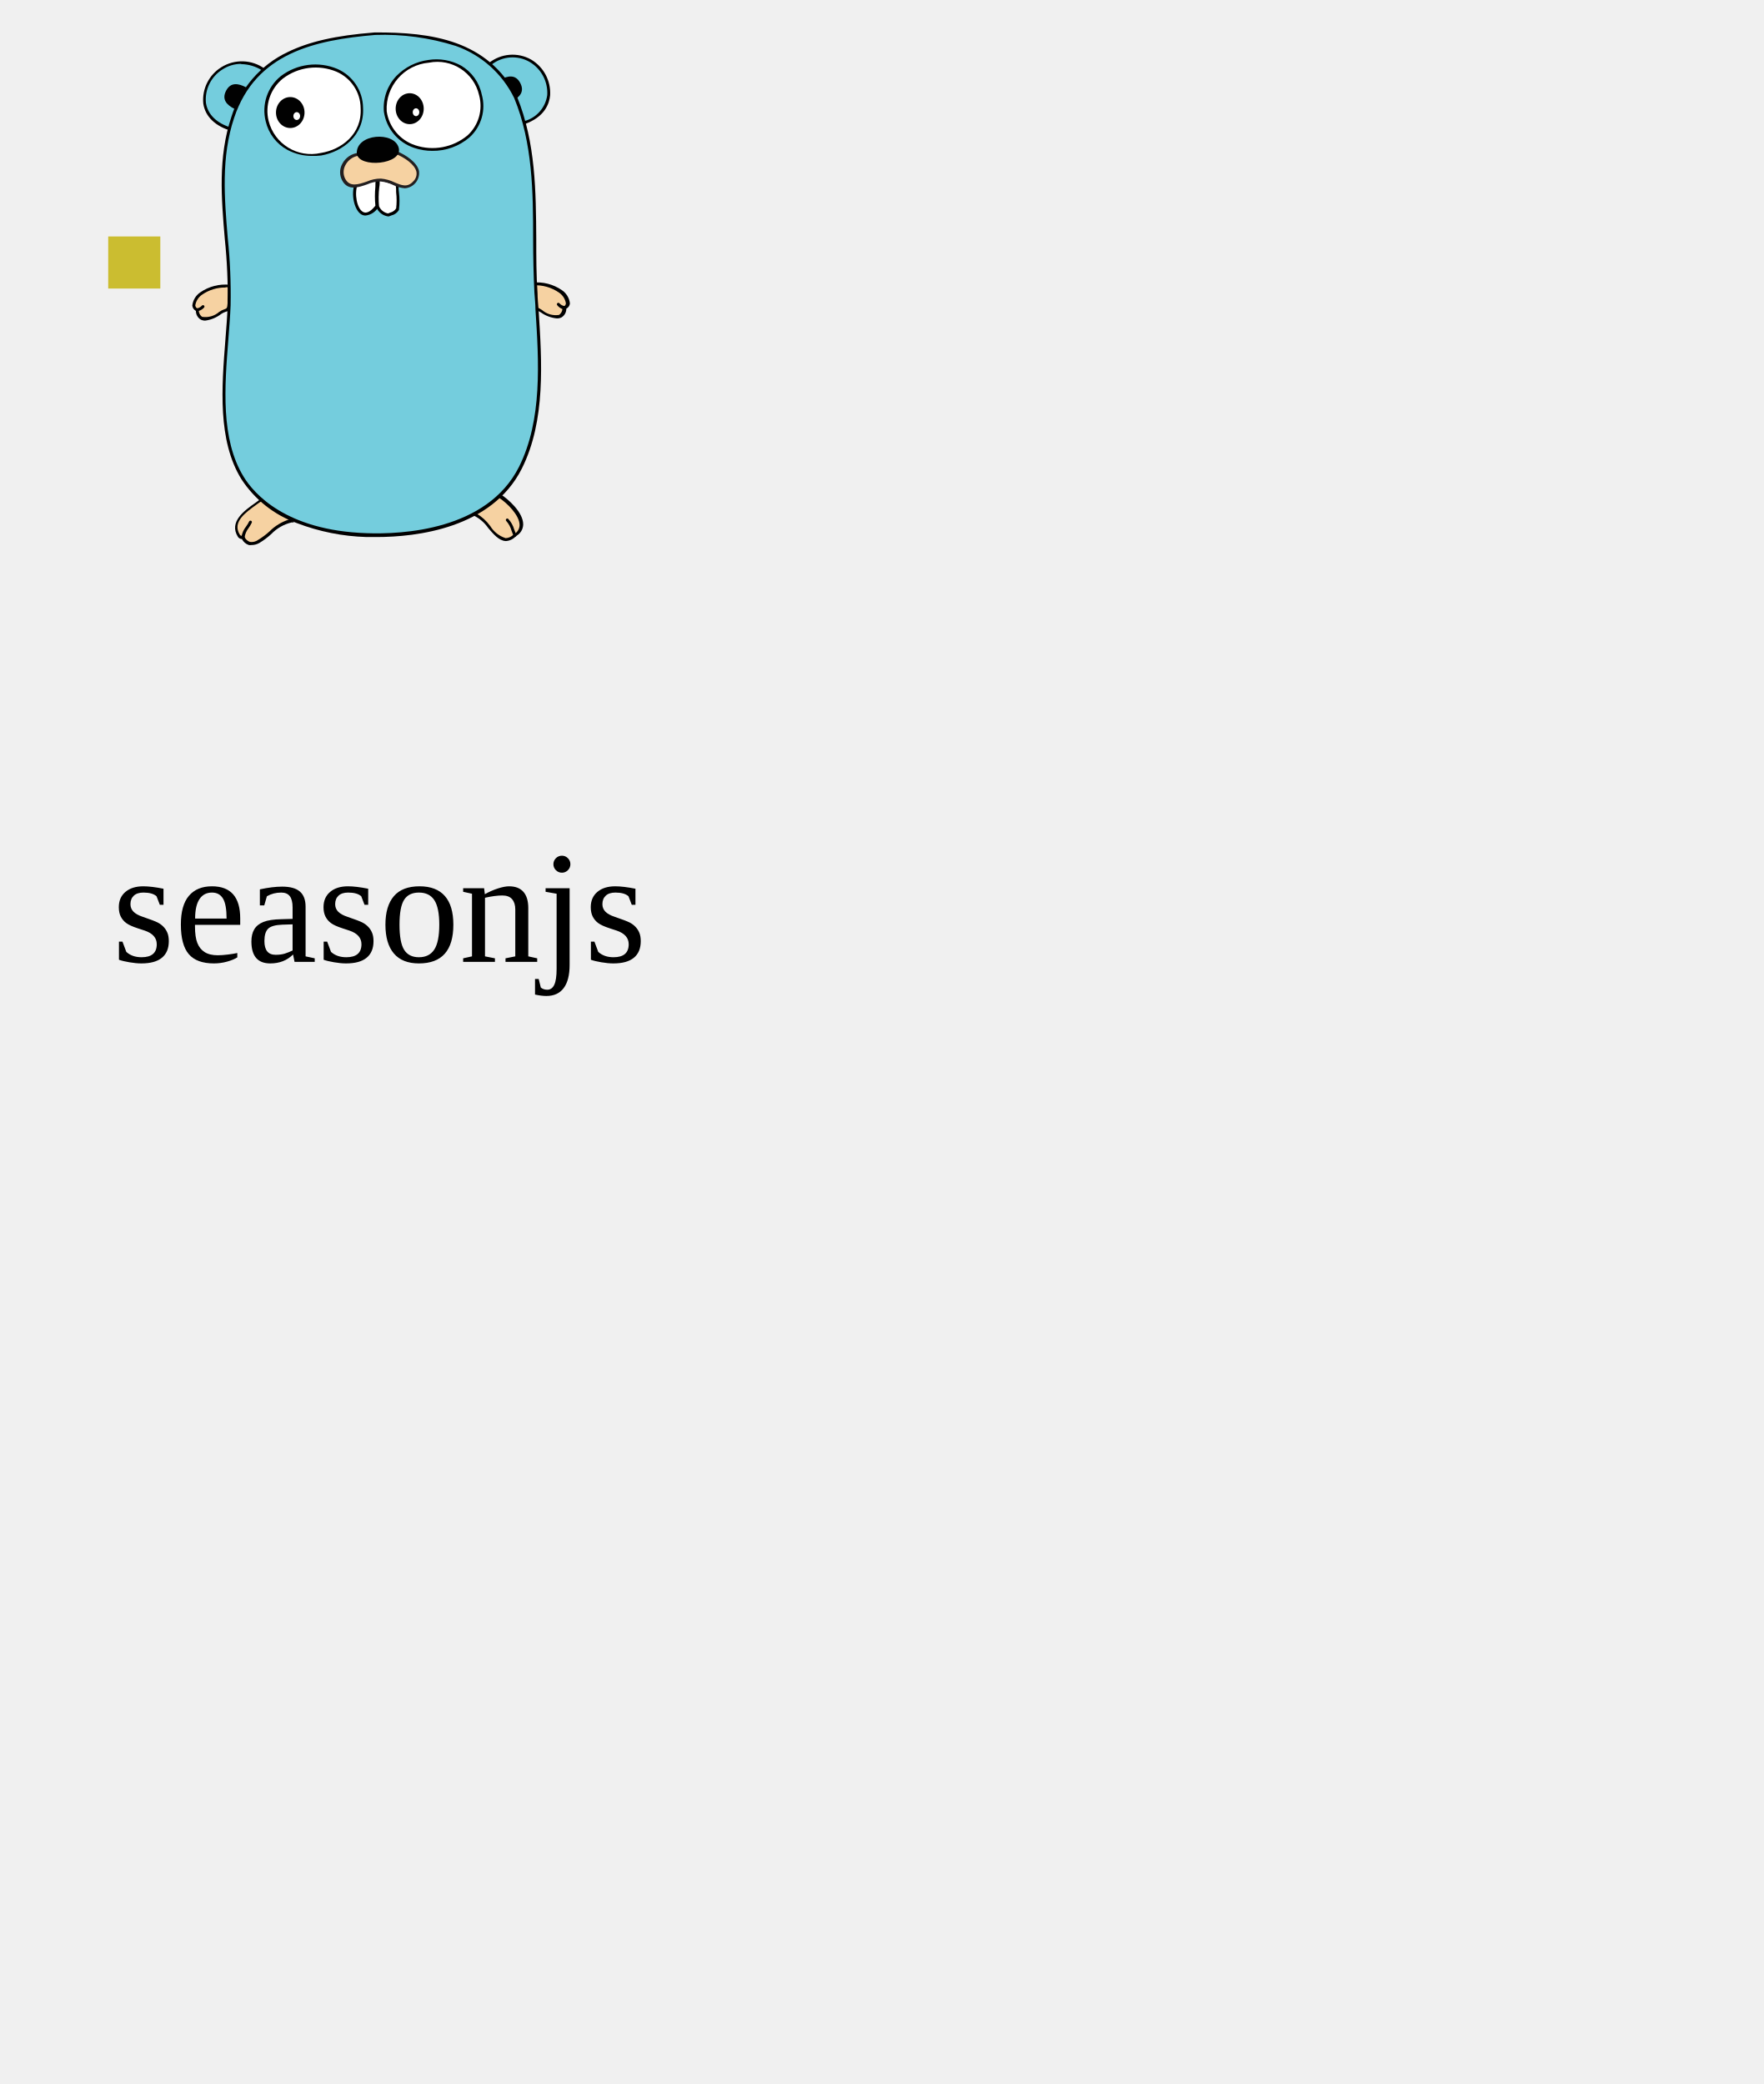
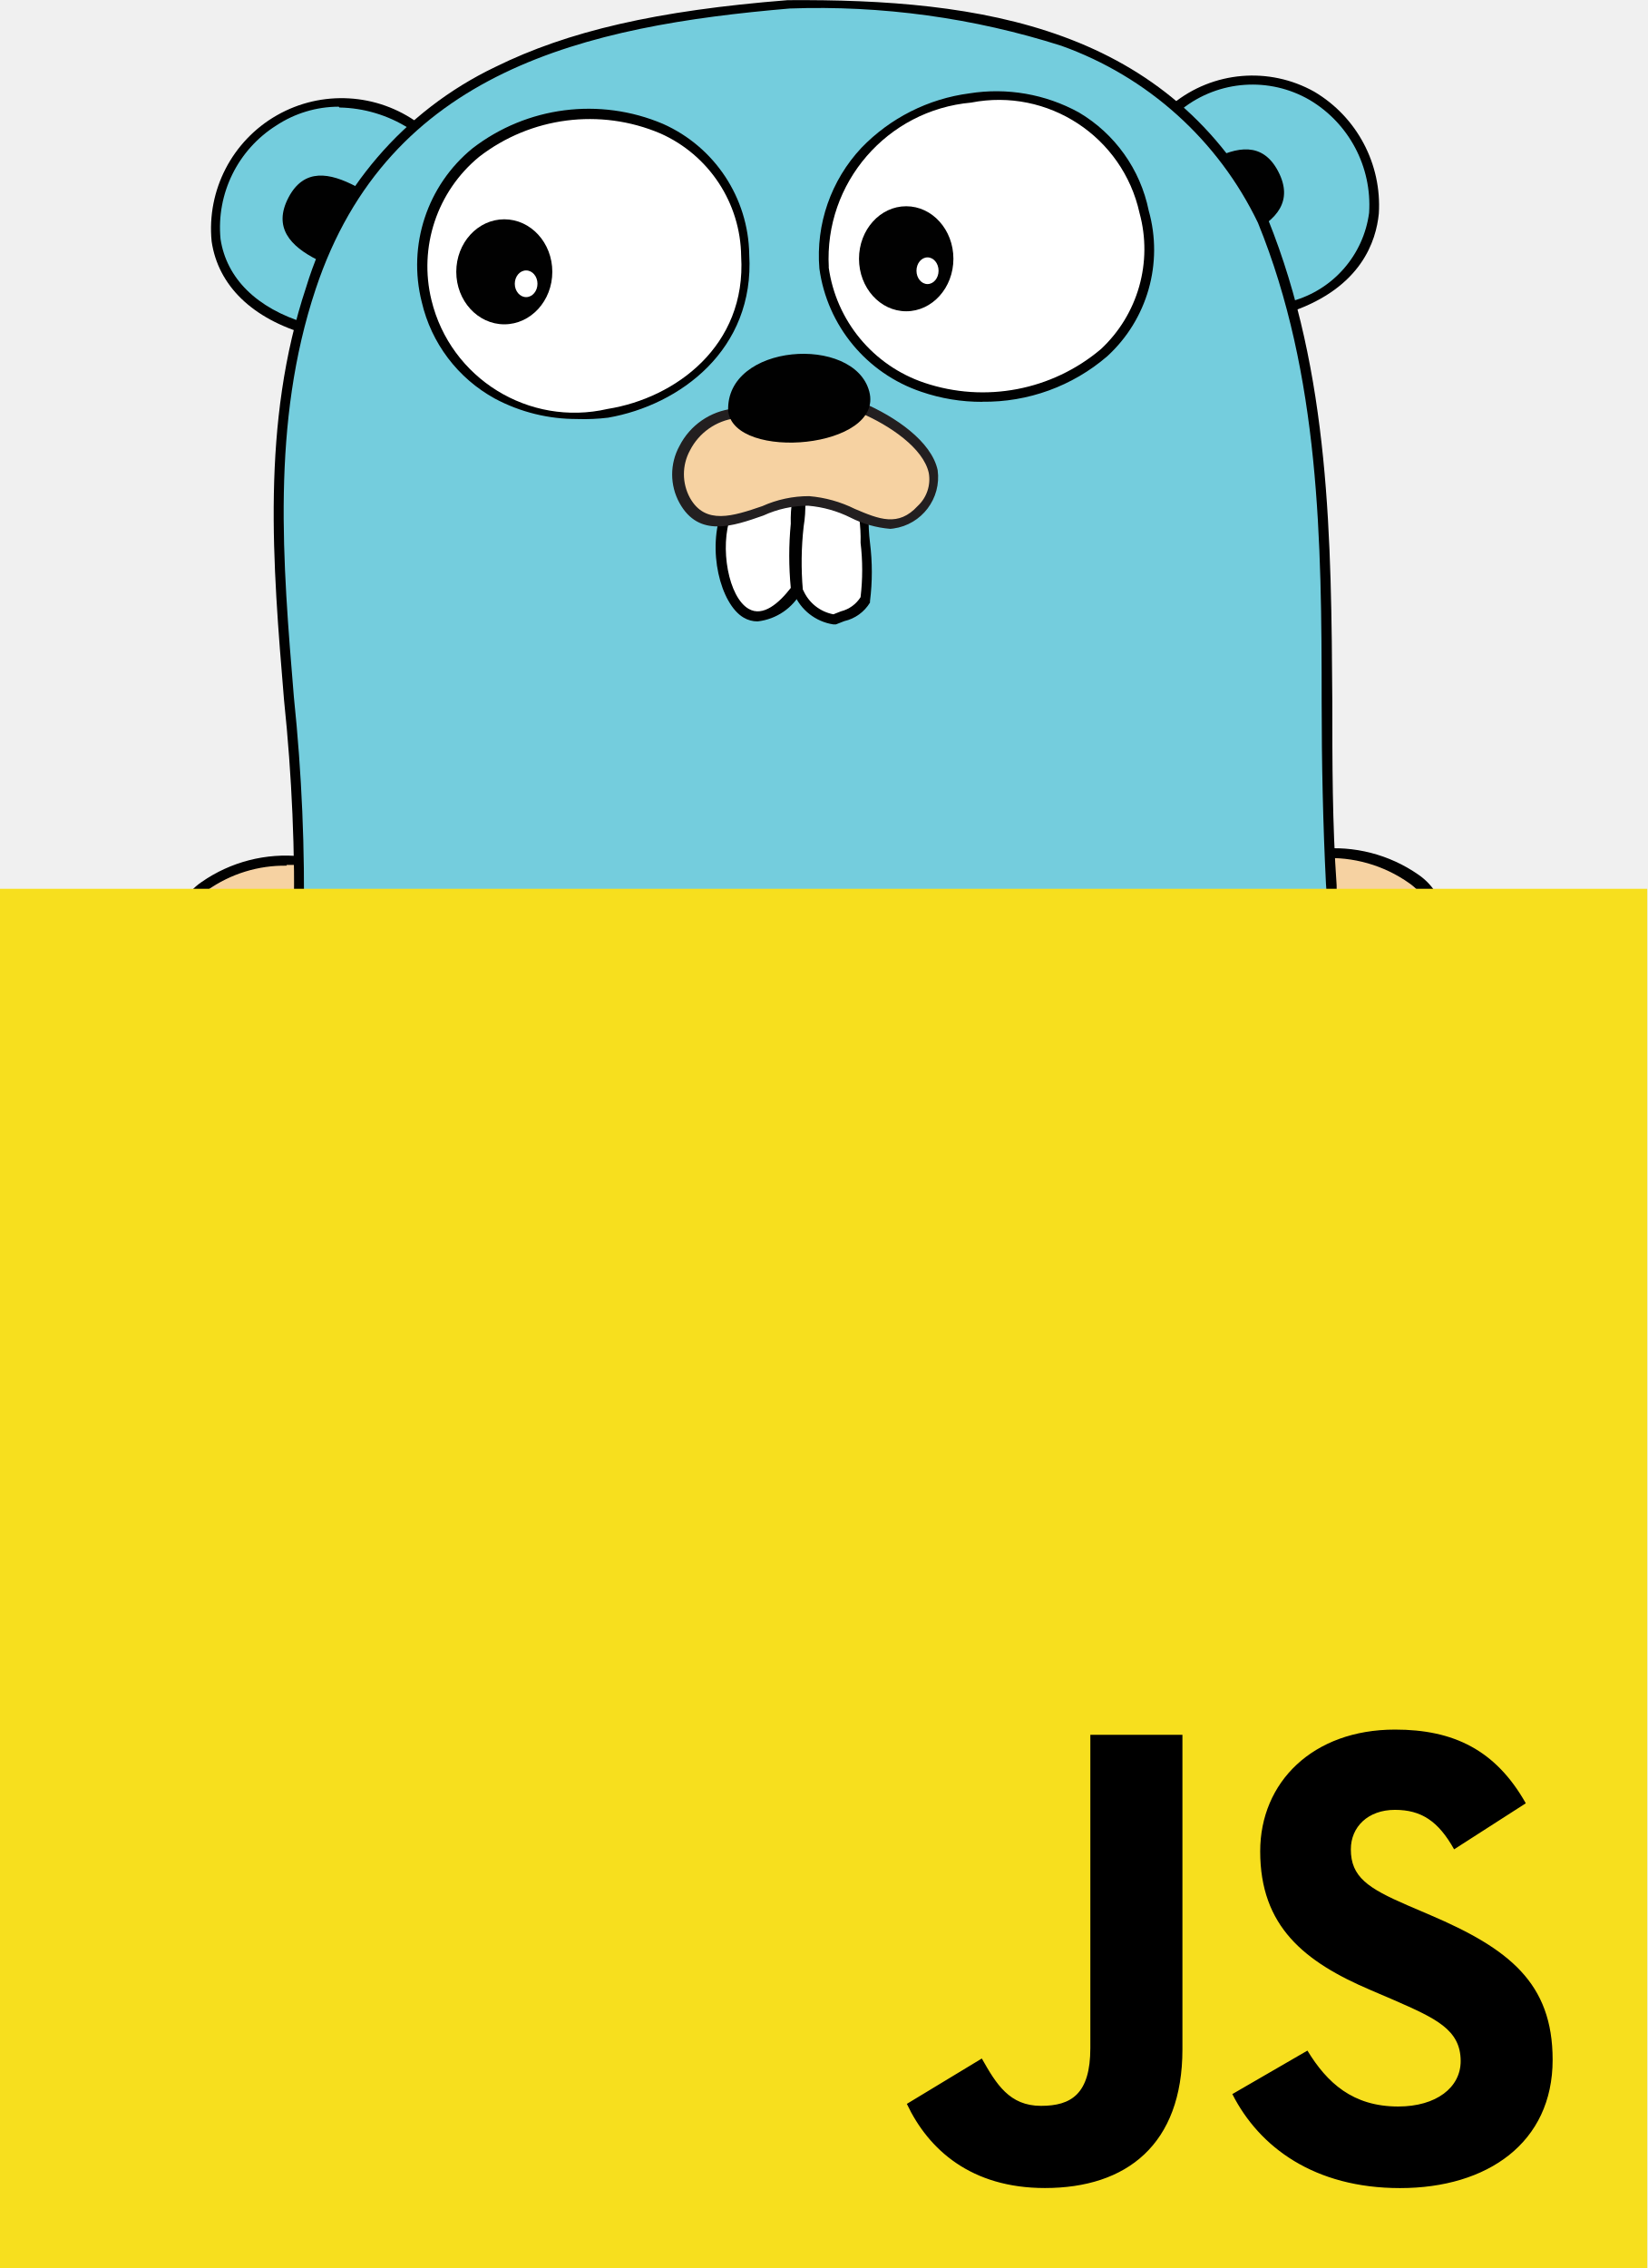
- <svg xmlns="http://www.w3.org/2000/svg" xmlns:xlink="http://www.w3.org/1999/xlink" viewBox="0 0 1100 1300" width="1100" height="1300">
+ <svg xmlns="http://www.w3.org/2000/svg" id="图层_1" data-name="图层 1" viewBox="0 0 503.9 693.65">
  <defs>
-     <symbol viewBox="0 0 100 100" id="go">
-       <g>
-         <path d="M.62 34.63c.09 1.89 2 1 2.83.42s1-.09 1.12-1.2a18.13 18.13 0 0 0 .09-2.18 5.35 5.35 0 0 0-3.57.91c-.52.38-1.49 1.58-.48 2" fill="#f6d2a2" />
-         <path d="M1.6 36a1.2 1.2 0 0 1-.54-.12 1.24 1.24 0 0 1-.62-1.1.82.82 0 0 1-.45-.65 2.3 2.3 0 0 1 1-1.66 5.5 5.5 0 0 1 3.69-.94h.15v.15a13 13 0 0 1-.05 1.71v.5c-.05.78-.2.9-.6 1a2.23 2.23 0 0 0-.6.29A4.09 4.09 0 0 1 1.6 36zm2.54-4.13a5 5 0 0 0-2.94.9 2 2 0 0 0-.84 1.34.5.5 0 0 0 .34.41h.1v.11a1 1 0 0 0 .42.9 2.62 2.62 0 0 0 2.13-.62 2.58 2.58 0 0 1 .68-.34c.26-.09.32-.11.36-.73v-.5a14 14 0 0 0 .06-1.5h-.31z" fill="#010101" />
-         <path d="M.62 34.63a1.49 1.49 0 0 0 .75-.42" fill="#c7b199" />
-         <path d="M.62 34.81a.183.183 0 0 1-.11-.35h.12a1.08 1.08 0 0 0 .55-.32.182.182 0 1 1 .29.22 1.4 1.4 0 0 1-.72.44H.62z" fill="#010101" />
-         <path d="M4.98 12.14c-7.23-2-1.85-11.23 4-7.45z" fill="#74cddd" />
-         <path d="M5.07 12.35h-.14c-2.06-.58-3.33-1.8-3.57-3.43A4.79 4.79 0 0 1 3.59 4.4a4.84 4.84 0 0 1 5.44.18l.14.09zm1-8.38a4.23 4.23 0 0 0-2.31.69 4.42 4.42 0 0 0-2.07 4.17c.22 1.45 1.34 2.55 3.17 3.1l3.8-7.17A5 5 0 0 0 6.1 4z" fill="#010101" />
-         <path d="M37.1 4c5.72-4 10.89 5 4.24 7.33z" fill="#74cddd" />
-         <path d="M41.26 11.55l-4.4-7.6.13-.09a4.72 4.72 0 0 1 5.25-.44 4.85 4.85 0 0 1 2.39 4.48c-.1 1-.64 2.71-3.23 3.6zm-3.92-7.5l4.08 7.06a3.91 3.91 0 0 0 2.85-3.24 4.48 4.48 0 0 0-2.21-4.15 4.25 4.25 0 0 0-4.72.33z" fill="#010101" />
-         <path d="M38.33 57.87c1.45.9 4.11 3.62 1.93 4.94-2.09 1.92-3.27-2.11-5.11-2.66a5.09 5.09 0 0 1 3.18-2.28z" fill="#f6d2a2" />
-         <path d="M39.15 63.5h-.08c-.83-.05-1.51-.86-2.17-1.63a4.66 4.66 0 0 0-1.8-1.55l-.24-.07.15-.25a5.31 5.31 0 0 1 3.29-2.35h.13c.93.58 2.85 2.26 2.84 3.78a1.67 1.67 0 0 1-.9 1.45 1.81 1.81 0 0 1-1.22.62zm-3.72-3.44a5.73 5.73 0 0 1 1.73 1.57 3.49 3.49 0 0 0 1.92 1.51 1.43 1.43 0 0 0 1-.47 1.32 1.32 0 0 0 .74-1.16c0-1.22-1.54-2.75-2.61-3.44a4.7 4.7 0 0 0-2.77 1.99z" fill="#010101" />
-         <path d="M40.26 63a.18.18 0 0 1-.16-.1 6.67 6.67 0 0 1-.28-.68 3 3 0 0 0-.66-1.22.18.18 0 1 1 .25-.26 3.31 3.31 0 0 1 .74 1.32 6.41 6.41 0 0 0 .27.64.18.18 0 0 1-.08.24z" fill="#010101" />
-         <path d="M12.36 60.94c-1.71.26-2.67 1.8-4.09 2.58a1.24 1.24 0 0 1-2-.47.65.65 0 0 1-.52-.24c-1.24-2 1.29-3.39 2.62-4.37 1.87-.36 3.02 1.23 3.99 2.5z" fill="#f6d2a2" />
-         <path d="M7.37 64a1.22 1.22 0 0 1-.32 0 1.48 1.48 0 0 1-.87-.75.6.6 0 0 1-.49-.26c-1.2-1.89.84-3.32 2.19-4.27l.47-.34c1.89-.38 3.09 1.18 4.05 2.44l.27.36h-.3a5.17 5.17 0 0 0-2.53 1.45 9.19 9.19 0 0 1-1.5 1.12 2 2 0 0 1-.97.25zm-1.2-1.16a.49.49 0 0 1 .21 0h.05l.08.16a1.16 1.16 0 0 0 .67.61 1.37 1.37 0 0 0 1-.24 8.93 8.93 0 0 0 1.45-1.08 6 6 0 0 1 2.41-1.47c-.92-1.2-2-2.5-3.57-2.2l-.45.32c-1.38 1-3.09 2.18-2.1 3.77a.29.29 0 0 0 .21.14z" fill="#010101" />
-         <path d="M6.3 63.24a.18.18 0 0 1-.18-.24 2.74 2.74 0 0 1 .58-1.31 4.22 4.22 0 0 0 .38-.63.181.181 0 0 1 .33.15 4.56 4.56 0 0 1-.41.69 2.43 2.43 0 0 0-.49 1.17.18.18 0 0 1-.21.17zM5.28 9.6c-1-.5-1.65-1.19-1.07-2.29s1.54-.91 2.5-.41zM39.83 8.64c1-.5 1.65-1.19 1.07-2.29s-1.54-.91-2.5-.41z" fill="#010101" />
-         <path d="M46.4 34.39c-.09 1.89-2 1-2.83.42s-1-.09-1.12-1.2a18.13 18.13 0 0 1-.09-2.18 5.35 5.35 0 0 1 3.57.91c.52.38 1.49 1.58.48 2" fill="#f6d2a2" />
-         <path d="M45.42 35.72a4.09 4.09 0 0 1-1.91-.72 2.23 2.23 0 0 0-.6-.29c-.4-.14-.55-.26-.6-1v-.5a13 13 0 0 1-.05-1.71v-.24h.15a5.5 5.5 0 0 1 3.69.94 2.3 2.3 0 0 1 1 1.66.82.82 0 0 1-.45.65 1.24 1.24 0 0 1-.62 1.1 1.21 1.21 0 0 1-.61.11zm-2.91-4.12a14.05 14.05 0 0 0 .06 1.5v.5c0 .61.09.63.36.73a2.58 2.58 0 0 1 .68.34 2.61 2.61 0 0 0 2.13.62 1 1 0 0 0 .42-.9v-.12h.1a.5.5 0 0 0 .34-.41 2 2 0 0 0-.84-1.34 5.1 5.1 0 0 0-3.25-.92z" fill="#010101" />
-         <path d="M46.4 34.39a1.49 1.49 0 0 1-.75-.39" fill="#c7b199" />
-         <path d="M46.4 34.57h-.19a1.4 1.4 0 0 1-.7-.5.182.182 0 1 1 .29-.22 1.08 1.08 0 0 0 .55.32h.12a.203.203 0 0 1-.07.4z" fill="#010101" />
-         <path d="M22.79.18c7.24 0 14 1 17.56 8 3.17 7.79 2 16.2 2.53 24.43.42 7.07 1.34 15.24-1.94 21.8-3.43 6.88-12.09 8.59-19.19 8.36-5.58-.2-12.32-2-15.47-7.12-3.7-6-1.95-14.88-1.68-21.53.32-7.88-2.14-15.79.45-23.51C7.74 2.61 14.98.8 22.78.18" fill="#74cddd" />
-         <path d="M22.98 63h-1.24a26.39 26.39 0 0 1-8.71-1.74 13.93 13.93 0 0 1-6.91-5.47c-3-4.84-2.46-11.52-2-17.42.12-1.48.23-2.89.28-4.21a67.83 67.83 0 0 0-.36-8.38c-.42-5-.86-10.17.82-15.18a13.28 13.28 0 0 1 7-8.09c2.7-1.32 6-2.08 10.85-2.46C29.85 0 36.89 1 40.51 8.09c2.32 5.7 2.35 11.82 2.39 17.74 0 2.22 0 4.51.16 6.75 0 .68.08 1.37.13 2.06.42 6.49.9 13.86-2.09 19.82C37.36 61.92 27.96 63 22.98 63zM22.79.36C15.26 1 7.92 2.62 5.22 10.67c-1.66 4.94-1.22 10.07-.81 15a68.09 68.09 0 0 1 .36 8.42c-.05 1.33-.17 2.74-.28 4.23-.46 5.84-1 12.47 1.93 17.2 1.23 2 5.19 6.67 15.33 7 4.39.16 15-.34 19-8.28 2.94-5.88 2.47-13.19 2.05-19.64 0-.7-.09-1.39-.13-2.06-.11-2.18-.16-4.48-.16-6.7 0-5.88-.06-12-2.36-17.6a12.87 12.87 0 0 0-7.29-6.51A29.9 29.9 0 0 0 22.79.36z" fill="#010101" />
-         <path d="M24.06 9.89c1.3 7.55 13.64 5.56 11.87-2.06C34.34 1 23.63 2.89 24.06 9.89" fill="#fff" />
-         <path d="M29.93 14.82a6.91 6.91 0 0 1-2.26-.37 5.59 5.59 0 0 1-3.78-4.53 5.76 5.76 0 0 1 1.56-4.44 6.81 6.81 0 0 1 4-2 6.4 6.4 0 0 1 4.06.7 5.45 5.45 0 0 1 2.59 3.61 5.28 5.28 0 0 1-1.54 5.36 7 7 0 0 1-4.63 1.67zm-5.69-4.95a5.25 5.25 0 0 0 3.55 4.25 6.83 6.83 0 0 0 6.55-1.24 5 5 0 0 0 1.43-5 5.34 5.34 0 0 0-6.26-4.06 5.77 5.77 0 0 0-5.27 6.05z" fill="#010101" />
-         <path d="M9.31 11.12c1.68 6.57 12.2 4.88 11.81-1.71C20.65 1.51 7.7 3 9.31 11.12" fill="#fff" />
-         <path d="M14.93 15.45a6.46 6.46 0 0 1-3.07-.75 5.45 5.45 0 0 1-2.71-3.55 5.51 5.51 0 0 1 1.88-5.65 7.1 7.1 0 0 1 7.06-.9 5.34 5.34 0 0 1 3.2 4.8c.21 3.5-2.57 5.54-5.23 6a7.31 7.31 0 0 1-1.13.05zm-5.42-4.37a5.46 5.46 0 0 0 6.53 4c2.52-.4 5.15-2.32 4.95-5.61a5 5 0 0 0-3-4.52 6.75 6.75 0 0 0-6.71.86 5.19 5.19 0 0 0-1.77 5.27z" fill="#010101" />
-         <path d="M25.51 19a17 17 0 0 1 0 3.13 2 2 0 0 1-1.17.72 1.72 1.72 0 0 1-1.31-1 22.22 22.22 0 0 1 .09-3.54z" fill="#fff" />
-         <path d="M24.45 23h-.05a1.89 1.89 0 0 1-1.45-1.13 11.88 11.88 0 0 1 0-2.43c0-.37.06-.76.07-1.14V18l2.7.83V19c0 .32 0 .66.05 1a8.57 8.57 0 0 1 0 2.15v.05a1.5 1.5 0 0 1-.95.68l-.31.12zm-1.16-1.26a1.53 1.53 0 0 0 1.12.89l.28-.11a1.2 1.2 0 0 0 .73-.52 8.43 8.43 0 0 0 0-2c0-.31 0-.61-.05-.91l-2-.61c0 .31 0 .62-.06.92a11.54 11.54 0 0 0-.03 2.33z" fill="#010101" />
-         <ellipse cx="12.21" cy="10.04" fill="#010101" rx="1.78" ry="1.93" />
-         <ellipse cx="13.02" cy="10.48" fill="#fff" rx=".42" ry=".49" />
-         <ellipse cx="27.11" cy="9.56" fill="#010101" rx="1.75" ry="1.93" />
-         <ellipse cx="27.9" cy="10" fill="#fff" rx=".41" ry=".49" />
-         <path d="M20.51 18.85c-.78 1.88.43 5.64 2.54 2.87a22.22 22.22 0 0 1 .09-3.54z" fill="#fff" />
-         <path d="M21.6 22.89a1 1 0 0 1-.52-.14c-.85-.49-1.38-2.5-.78-4v-.08l3-.76v.24c0 .39 0 .78-.07 1.15a11.43 11.43 0 0 0 0 2.36v.13a2.11 2.11 0 0 1-1.63 1.1zM20.61 19c-.43 1.17-.09 3 .66 3.43.54.31 1.14-.23 1.56-.77a12.23 12.23 0 0 1 0-2.36c0-.29 0-.6.06-.9z" fill="#010101" />
-         <path d="M20.74 15.23a2.29 2.29 0 0 0-1.88 3.2c1 1.8 3.22-.16 4.6 0 1.59 0 2.9 1.68 4.18.3 1.42-1.54-.61-3-2.2-3.71z" fill="#f6d2a2" />
-         <path d="M26.51 19.49a4 4 0 0 1-1.46-.41 4.41 4.41 0 0 0-1.58-.44 4 4 0 0 0-1.66.36c-1.12.39-2.39.83-3.11-.46a2.16 2.16 0 0 1 0-2.1 2.56 2.56 0 0 1 2-1.37l4.81-.21c1.18.5 2.53 1.41 2.76 2.47a1.91 1.91 0 0 1-1.76 2.16zm-3-1.21a4.7 4.7 0 0 1 1.7.47c.9.38 1.61.67 2.33-.11a1.33 1.33 0 0 0 .41-1.21c-.2-.92-1.47-1.76-2.51-2.2l-4.65.19a2.22 2.22 0 0 0-1.7 1.18 1.81 1.81 0 0 0 0 1.75c.57 1 1.59.67 2.68.3a4.24 4.24 0 0 1 1.74-.37z" fill="#231f20" />
-         <path d="M20.51 15.16c-.11-2.5 4.67-2.82 5.23-.72s-5 2.58-5.23.72z" fill="#010101" />
-       </g>
-     </symbol>
-     <symbol viewBox="0 0 100 100" id="js_log">
-       <g>
-         <rect x="67.5" y="67.5" width="400" height="365" fill="#cbbd30" />
-         <path fill="bleak" d="M163.5,372.5l27.9-16.9c5.4,9.6,10.3,17.6,22,17.6c11.3,0,18.4-4.4,18.4-21.6V235.1h34.3v117.1   c0,35.5-20.8,51.7-51.2,51.7C187.5,403.9,171.6,389.7,163.5,372.5" />
-         <path fill="bleak" d="M284.8,368.8l27.9-16.2c7.4,12,16.9,20.8,33.8,20.8c14.2,0,23.3-7.1,23.3-16.9   c0-11.8-9.3-15.9-25-22.8l-8.6-3.7c-24.7-10.5-41.2-23.8-41.2-51.7c0-25.7,19.6-45.3,50.2-45.3c21.8,0,37.5,7.6,48.8,27.4   l-26.7,17.1c-5.9-10.5-12.2-14.7-22-14.7c-10,0-16.4,6.4-16.4,14.7c0,10.3,6.4,14.5,21.1,20.8l8.6,3.7   c29.2,12.5,45.6,25.2,45.6,53.9c0,30.9-24.3,47.8-56.8,47.8C315.4,403.9,294.8,388.7,284.8,368.8" />
-       </g>
-     </symbol>
+     <style>.cls-1{fill:#f6d2a2;}.cls-2{fill:#010101;}.cls-3{fill:#c7b199;}.cls-4{fill:#74cddd;}.cls-5{fill:#fff;}.cls-6{fill:#231f20;}.cls-7{fill:#f7df1e;}</style>
  </defs>
-   <use x="120" y="20" width="500" height="500" xlink:href="#go" />
-   <use x="0" y="80" width="100" height="100" xlink:href="#js_log" />
-   <text x="70" y="600" fill="bleak" font-size="100">seasonjs</text>
+   <path class="cls-1" d="M622.55,723c.75,15.73,16.51,8.32,23.36,3.5s8.25-.75,9.24-10a152.51,152.51,0,0,0,.74-18.14,43.89,43.89,0,0,0-29.46,7.58c-4.29,3.16-12.29,13.14-4,16.64" transform="translate(-563.92 -435.26)" />
+   <path class="cls-2" d="M630.64,734.38a9.86,9.86,0,0,1-4.46-1,10.33,10.33,0,0,1-5.11-9.15,6.82,6.82,0,0,1-3.72-5.41A19.15,19.15,0,0,1,625.61,705a45.11,45.11,0,0,1,30.45-7.82h1.23v1.25a107.14,107.14,0,0,1-.41,14.22v4.16c-.41,6.49-1.65,7.49-5,8.32a18.35,18.35,0,0,0-4.95,2.42A33.6,33.6,0,0,1,630.64,734.38Zm21-34.36a40.92,40.92,0,0,0-24.26,7.49,16.63,16.63,0,0,0-6.93,11.15,4.14,4.14,0,0,0,2.8,3.41H624V723a8.35,8.35,0,0,0,3.46,7.49,21.5,21.5,0,0,0,17.58-5.16,21.14,21.14,0,0,1,5.61-2.83c2.15-.75,2.64-.91,3-6.07v-4.16a118.25,118.25,0,0,0,.5-12.48H651.6Z" transform="translate(-563.92 -435.26)" />
+   <path class="cls-3" d="M622.55,723a12.24,12.24,0,0,0,6.19-3.49" transform="translate(-563.92 -435.26)" />
+   <path class="cls-2" d="M622.55,724.48a1.52,1.52,0,0,1-.91-2.91h1a8.88,8.88,0,0,0,4.53-2.67,1.51,1.51,0,0,1,2.11-.29,1.53,1.53,0,0,1,.29,2.13h0a11.64,11.64,0,0,1-5.94,3.66h-1.08Z" transform="translate(-563.92 -435.26)" />
+   <path class="cls-4" d="M658.53,535.87c-59.66-16.64-15.26-93.44,33-62Z" transform="translate(-563.92 -435.26)" />
+   <path class="cls-2" d="M659.27,537.61h-1.15c-17-4.82-27.48-15-29.46-28.53A39.93,39.93,0,0,1,692,473l1.16.75Zm8.26-69.72a34.78,34.78,0,0,0-19.07,5.74,36.88,36.88,0,0,0-17.08,34.7c1.82,12.06,11.06,21.21,26.16,25.79l31.36-59.66a41.13,41.13,0,0,0-21.13-6.32Z" transform="translate(-563.92 -435.26)" />
+   <path class="cls-4" d="M923.59,468.14c47.2-33.28,89.86,41.6,35,61Z" transform="translate(-563.92 -435.26)" />
+   <path class="cls-2" d="M957.91,531l-36.3-63.23,1.07-.75A38.68,38.68,0,0,1,966,463.32a40.41,40.41,0,0,1,19.72,37.27c-.82,8.32-5.28,22.55-26.65,29.95Zm-32.34-62.4,33.66,58.74a32.43,32.43,0,0,0,23.52-27,37.35,37.35,0,0,0-18.23-34.53,34.84,34.84,0,0,0-38.95,2.75Z" transform="translate(-563.92 -435.26)" />
+   <path class="cls-1" d="M933.74,916.34c12,7.48,33.91,30.12,15.92,41.1-17.24,16-27-17.56-42.17-22.13A42,42,0,0,1,933.74,916.34Z" transform="translate(-563.92 -435.26)" />
+   <path class="cls-2" d="M940.5,963.18h-.66c-6.85-.42-12.46-7.16-17.9-13.56a38.62,38.62,0,0,0-14.86-12.9l-2-.58,1.24-2.08a43.84,43.84,0,0,1,27.15-19.55h1.07c7.68,4.82,23.52,18.8,23.44,31.45A13.91,13.91,0,0,1,950.57,958,14.93,14.93,0,0,1,940.5,963.18Zm-30.7-28.62a47.38,47.38,0,0,1,14.28,13.06,28.78,28.78,0,0,0,15.84,12.56,11.74,11.74,0,0,0,8.26-3.91,11,11,0,0,0,6.1-9.65c0-10.15-12.7-22.88-21.53-28.62a38.79,38.79,0,0,0-22.86,16.56Z" transform="translate(-563.92 -435.26)" />
+   <path class="cls-2" d="M949.66,959a1.51,1.51,0,0,1-1.32-.83,57.87,57.87,0,0,1-2.31-5.66,24.93,24.93,0,0,0-5.45-10.15,1.51,1.51,0,0,1,0-2.12,1.48,1.48,0,0,1,2.11,0,27.42,27.42,0,0,1,6.1,11,53.84,53.84,0,0,0,2.23,5.32,1.5,1.5,0,0,1-.66,2Z" transform="translate(-563.92 -435.26)" />
+   <path class="cls-1" d="M719.43,941.88c-14.11,2.16-22,15-33.75,21.46a10.17,10.17,0,0,1-14.46-.58,10.28,10.28,0,0,1-2-3.33,5.33,5.33,0,0,1-4.29-2c-10.24-16.64,10.64-28.21,21.62-36.36,15.43-3,24.92,10.23,32.92,20.8Z" transform="translate(-563.92 -435.26)" />
+   <path class="cls-2" d="M678.25,967.34a9.72,9.72,0,0,1-2.64,0,12.26,12.26,0,0,1-7.18-6.24,5,5,0,0,1-4-2.16c-9.9-15.73,6.93-27.63,18.07-35.53l3.88-2.83c15.6-3.16,25.5,9.82,33.42,20.3l2.23,3h-2.48a42.46,42.46,0,0,0-20.87,12.06,75.85,75.85,0,0,1-12.38,9.32A16.52,16.52,0,0,1,678.25,967.34Zm-9.9-9.65a3.89,3.89,0,0,1,1.73,0h.42l.66,1.33a9.55,9.55,0,0,0,5.53,5.07,11.23,11.23,0,0,0,8.25-2,73.21,73.21,0,0,0,12-9,49.44,49.44,0,0,1,19.89-12.23c-7.59-10-16.5-20.8-29.46-18.3l-3.71,2.66c-11.39,8.32-25.5,18.14-17.33,31.37a2.4,2.4,0,0,0,1.73,1.16Z" transform="translate(-563.92 -435.26)" />
+   <path class="cls-2" d="M669.42,961a1.49,1.49,0,0,1-1.56-1.41,1.32,1.32,0,0,1,.08-.59,22.94,22.94,0,0,1,4.78-10.9,34.77,34.77,0,0,0,3.14-5.24,1.48,1.48,0,0,1,2-.75,1.51,1.51,0,0,1,.74,2,37.57,37.57,0,0,1-3.38,5.74,20.25,20.25,0,0,0-4,9.73,1.49,1.49,0,0,1-1.55,1.43ZM661,514.73c-8.26-4.16-13.62-9.9-8.83-19.05s12.71-7.57,20.63-3.41Zm285.1-8c8.26-4.16,13.62-9.9,8.83-19.06s-12.7-7.57-20.63-3.41Z" transform="translate(-563.92 -435.26)" />
+   <path class="cls-1" d="M1000.33,721c-.74,15.73-16.5,8.32-23.35,3.5s-8.26-.75-9.25-10a154.83,154.83,0,0,1-.74-18.14,43.89,43.89,0,0,1,29.46,7.57c4.29,3.16,12.3,13.14,4,16.64" transform="translate(-563.92 -435.26)" />
+   <path class="cls-2" d="M992.24,732.05a33.56,33.56,0,0,1-15.76-6,18.32,18.32,0,0,0-5-2.41c-3.3-1.17-4.54-2.17-4.95-8.32v-4.16a107.29,107.29,0,0,1-.41-14.23v-2h1.23a45.11,45.11,0,0,1,30.45,7.82,19.17,19.17,0,0,1,8.26,13.82,6.81,6.81,0,0,1-3.72,5.4,10.35,10.35,0,0,1-5.11,9.16,9.94,9.94,0,0,1-5,.91Zm-24-34.28a118.14,118.14,0,0,0,.49,12.48v4.16c0,5.08.75,5.24,3,6.08a21.32,21.32,0,0,1,5.62,2.82,21.4,21.4,0,0,0,17.57,5.16,8.36,8.36,0,0,0,3.47-7.49v-1h.82a4.17,4.17,0,0,0,2.81-3.41,16.63,16.63,0,0,0-6.93-11.15,41.87,41.87,0,0,0-26.82-7.66Z" transform="translate(-563.92 -435.26)" />
+   <path class="cls-3" d="M1000.33,721a12.22,12.22,0,0,1-6.19-3.24" transform="translate(-563.92 -435.26)" />
+   <path class="cls-2" d="M1000.33,722.48h-1.57a11.48,11.48,0,0,1-5.77-4.16,1.51,1.51,0,1,1,2.39-1.83,8.78,8.78,0,0,0,4.54,2.66h1a1.7,1.7,0,0,1,1.36,2A1.68,1.68,0,0,1,1000.33,722.48Z" transform="translate(-563.92 -435.26)" />
+   <path class="cls-4" d="M805.5,436.36c59.74,0,115.53,8.32,144.9,66.56,26.16,64.81,16.51,134.78,20.88,203.26,3.47,58.82,11.06,126.79-16,181.37C927,944.79,855.51,959,796.92,957.1c-46-1.66-101.67-16.64-127.66-59.23C638.73,848,653.17,774.07,655.4,718.74c2.64-65.56-17.66-131.37,3.71-195.6,22.2-66.56,81.94-81.62,146.31-86.78" transform="translate(-563.92 -435.26)" />
+   <path class="cls-2" d="M807.07,959H796.83A216.17,216.17,0,0,1,725,944.54a115.13,115.13,0,0,1-57-45.51c-24.76-40.27-20.3-95.84-16.51-144.93,1-12.32,1.9-24.05,2.32-35a569.59,569.59,0,0,0-3-69.72c-3.46-41.6-7.09-84.61,6.77-126.3a110.16,110.16,0,0,1,57.77-67.3c22.28-11,49.51-17.31,89.53-20.47,58.92-.42,117,7.9,146.89,66.89,19.14,47.42,19.39,98.34,19.72,147.6,0,18.47,0,37.52,1.32,56.16,0,5.65.66,11.39,1.07,17.13,3.47,54,7.43,115.32-17.25,164.91C925.73,950,848.16,959,807.07,959ZM805.5,437.86c-62.14,5.32-122.71,18.8-145,85.78-13.7,41.1-10.07,83.78-6.68,124.79a573.14,573.14,0,0,1,3,70.06c-.41,11.06-1.4,22.8-2.31,35.19-3.8,48.59-8.25,103.75,15.92,143.11,10.15,16.64,42.83,55.49,126.51,58.23,36.22,1.34,123.78-2.82,156.79-68.88C978,837.21,974.09,776.4,970.62,722.73c0-5.82-.74-11.56-1.07-17.14-.91-18.13-1.32-37.27-1.32-55.74,0-48.92-.5-99.84-19.48-146.43a106.45,106.45,0,0,0-60.15-54.16A244.67,244.67,0,0,0,805.5,437.86Z" transform="translate(-563.92 -435.26)" />
+   <path class="cls-5" d="M816,517.15C826.71,580,928.54,563.41,913.93,500c-13.12-56.83-101.5-41.1-97.95,17.14" transform="translate(-563.92 -435.26)" />
+   <path class="cls-2" d="M864.42,558.16a56.64,56.64,0,0,1-18.65-3.07,46.42,46.42,0,0,1-31.19-37.69,48.17,48.17,0,0,1,12.87-36.94,56,56,0,0,1,33-16.64,52.4,52.4,0,0,1,33.5,5.82,45.35,45.35,0,0,1,21.37,30,44.17,44.17,0,0,1-12.7,44.6,57.48,57.48,0,0,1-38.21,13.89Zm-47-41.18a43.6,43.6,0,0,0,29.3,35.36,56,56,0,0,0,54-10.32,41.82,41.82,0,0,0,11.8-41.6A44.08,44.08,0,0,0,861,466.64,47.89,47.89,0,0,0,817.46,517Z" transform="translate(-563.92 -435.26)" />
+   <path class="cls-5" d="M694.26,527.38C708.13,582,794.94,568,791.72,513.15c-3.88-65.72-110.74-53.33-97.46,14.23" transform="translate(-563.92 -435.26)" />
+   <path class="cls-2" d="M740.64,563.41a53,53,0,0,1-25.33-6.24,45.34,45.34,0,0,1-22.37-29.54,46.07,46.07,0,0,1,15.52-47,58.2,58.2,0,0,1,58.26-7.49,44.44,44.44,0,0,1,26.4,39.94c1.73,29.12-21.21,46.09-43.16,49.92a60.48,60.48,0,0,1-9.32.42Zm-44.73-36.36a45.05,45.05,0,0,0,53.89,33.28c20.79-3.33,42.5-19.31,40.85-46.68a41.61,41.61,0,0,0-24.76-37.6,55.31,55.31,0,0,0-55.37,7.15,43.38,43.38,0,0,0-14.61,43.85Z" transform="translate(-563.92 -435.26)" />
+   <path class="cls-5" d="M827.94,592.94a141.57,141.57,0,0,1,0,26,16.4,16.4,0,0,1-9.65,6,14.22,14.22,0,0,1-10.81-8.32,186.86,186.86,0,0,1,.74-29.45Z" transform="translate(-563.92 -435.26)" />
+   <path class="cls-2" d="M819.2,626.22h-.41a15.61,15.61,0,0,1-12-9.4,99,99,0,0,1,0-20.22c0-3.08.49-6.32.58-9.48v-2.5l22.28,6.91v1.41a57.72,57.72,0,0,0,.41,8.32,71.4,71.4,0,0,1,0,17.89v.41a12.37,12.37,0,0,1-7.84,5.66l-2.56,1Zm-9.57-10.48a12.6,12.6,0,0,0,9.24,7.4l2.31-.91a9.93,9.93,0,0,0,6-4.33,70.17,70.17,0,0,0,0-16.64,46.38,46.38,0,0,0-.41-7.57l-16.5-5.08a39.05,39.05,0,0,1-.5,7.66,97.31,97.31,0,0,0-.25,19.38Z" transform="translate(-563.92 -435.26)" />
+   <ellipse class="cls-2" cx="154.27" cy="83.13" rx="14.69" ry="16.06" />
+   <ellipse class="cls-5" cx="160.95" cy="86.79" rx="3.47" ry="4.08" />
+   <ellipse class="cls-2" cx="277.22" cy="79.14" rx="14.44" ry="16.06" />
+   <ellipse class="cls-5" cx="283.74" cy="82.8" rx="3.38" ry="4.08" />
+   <path class="cls-5" d="M786.68,591.69c-6.43,15.64,3.55,46.93,21,23.88a185.67,185.67,0,0,1,.74-29.45Z" transform="translate(-563.92 -435.26)" />
+   <path class="cls-2" d="M795.68,625.31a8.22,8.22,0,0,1-4.29-1.17c-7-4.08-11.39-20.8-6.44-33.28v-.66l24.76-6.33v2a52.16,52.16,0,0,1-.58,9.57,96.11,96.11,0,0,0,0,19.63v1.08A17.41,17.41,0,0,1,795.68,625.31Zm-8.17-32.37c-3.55,9.74-.74,25,5.45,28.54,4.45,2.58,9.4-1.92,12.87-6.41a102.18,102.18,0,0,1,0-19.63,38.86,38.86,0,0,1,.49-7.49Z" transform="translate(-563.92 -435.26)" />
+   <path class="cls-1" d="M788.58,561.57a19.1,19.1,0,0,0-15.51,26.63c8.25,15,26.57-1.33,38,0,13.12,0,23.93,14,34.49,2.49,11.72-12.81-5-25-18.15-30.86Z" transform="translate(-563.92 -435.26)" />
+   <path class="cls-6" d="M836.2,597a32.75,32.75,0,0,1-12.05-3.41,35.82,35.82,0,0,0-13-3.66,32.73,32.73,0,0,0-13.7,3c-9.24,3.25-19.72,6.91-25.66-3.83a18.08,18.08,0,0,1,0-17.47,21.13,21.13,0,0,1,16.5-11.4l39.69-1.74c9.74,4.16,20.88,11.73,22.78,20.55a15.86,15.86,0,0,1-13.52,17.86c-.33.05-.67.08-1,.11ZM811.44,587a38.65,38.65,0,0,1,14,3.91c7.43,3.16,13.29,5.58,19.23-.91a11.14,11.14,0,0,0,3.38-10.07c-1.65-7.66-12.13-14.64-20.71-18.31L789,563.16A18.31,18.31,0,0,0,775,573a15.18,15.18,0,0,0,0,14.56c4.7,8.32,13.12,5.58,22.11,2.5A34.72,34.72,0,0,1,811.44,587Z" transform="translate(-563.92 -435.26)" />
+   <path class="cls-2" d="M786.68,561c-.9-20.8,38.54-23.46,43.16-6S788.58,576.47,786.68,561Z" transform="translate(-563.92 -435.26)" />
+   <path id="Path_9" data-name="Path 9" class="cls-7" d="M563.92,707.09h503.91v421.82H563.92Z" transform="translate(-563.92 -435.26)" />
+   <path id="Path_10" data-name="Path 10" d="M841.33,1078.72l22.94-13.88c4.43,7.84,8.45,14.48,18.11,14.48,9.25,0,15.09-3.62,15.09-17.7V965.84h28.17V1062c0,29.17-17.1,42.45-42.06,42.45-22.53,0-35.61-11.67-42.25-25.75m99.61-3,22.94-13.28c6,9.86,13.88,17.1,27.77,17.1,11.67,0,19.11-5.84,19.11-13.88,0-9.66-7.64-13.08-20.52-18.72l-7-3c-20.33-8.65-33.81-19.51-33.81-42.45,0-21.13,16.1-37.23,41.25-37.23,17.91,0,30.79,6.24,40,22.54l-21.93,14.08c-4.83-8.65-10.06-12.07-18.11-12.07-8.25,0-13.48,5.23-13.48,12.07,0,8.45,5.23,11.88,17.3,17.11l7,3c24,10.26,37.43,20.72,37.43,44.26,0,25.36-19.92,39.24-46.68,39.24-26.16,0-43.06-12.47-51.31-28.77" transform="translate(-563.92 -435.26)" />
</svg>
